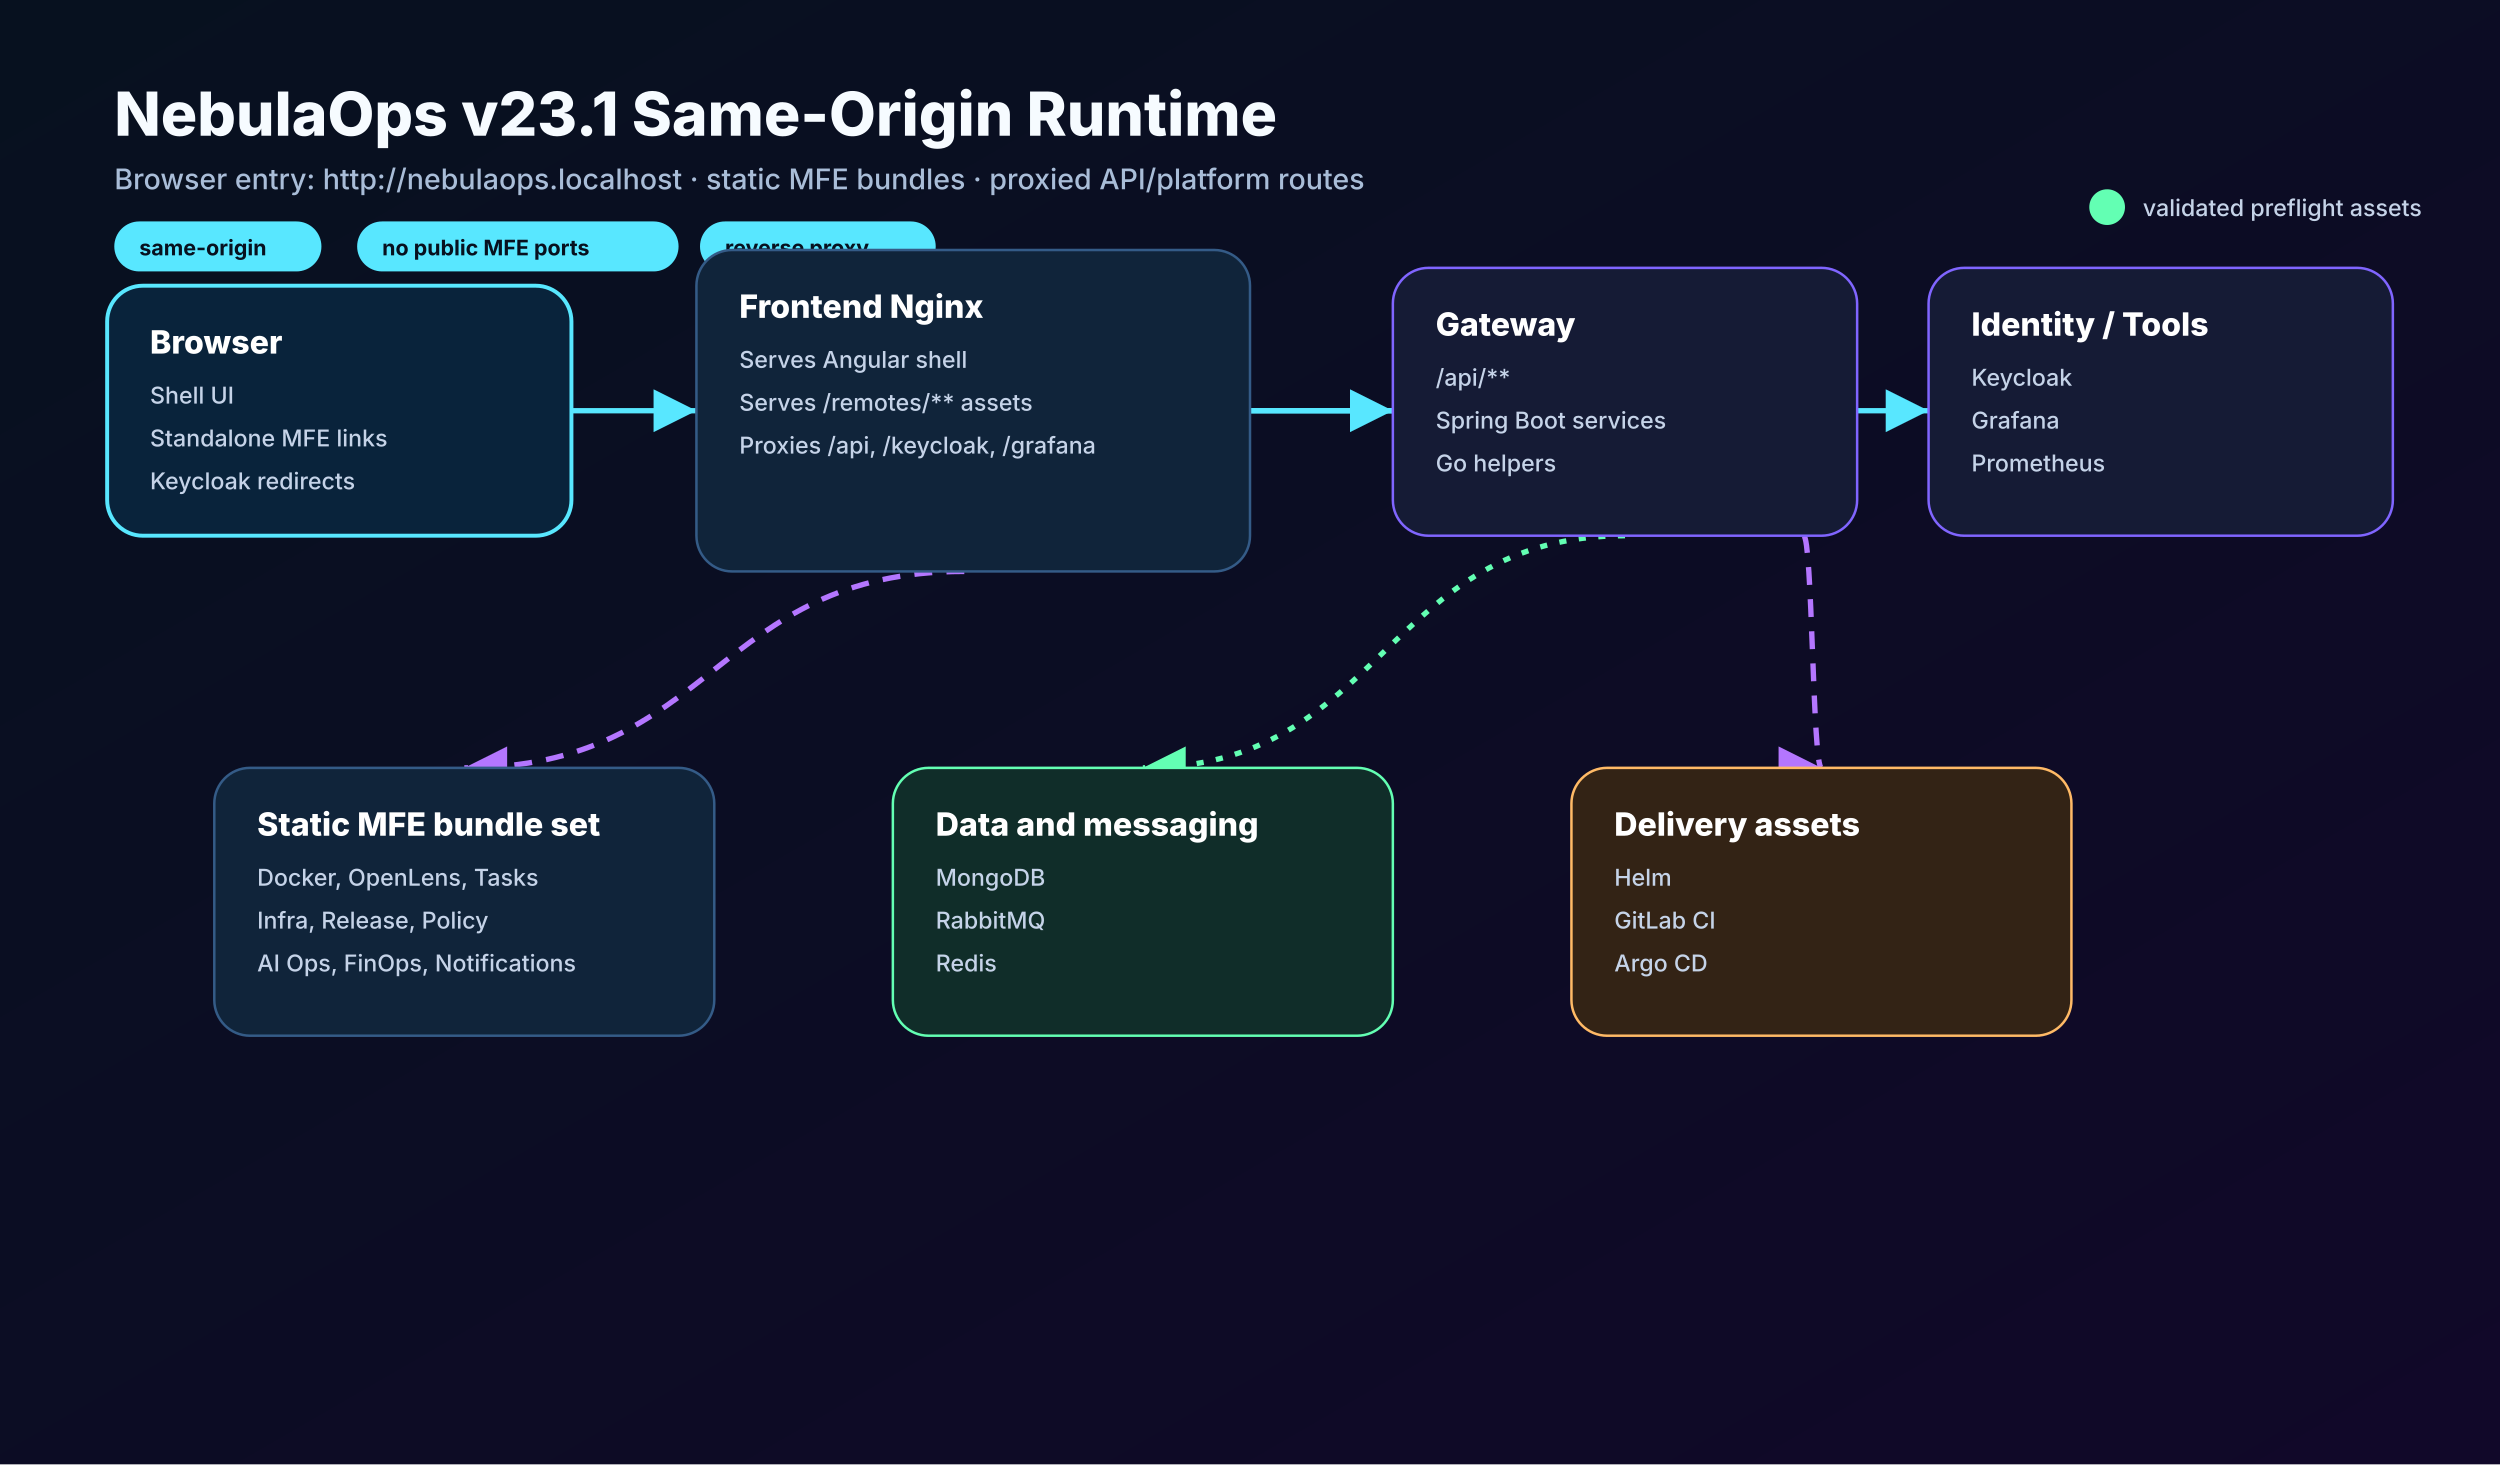
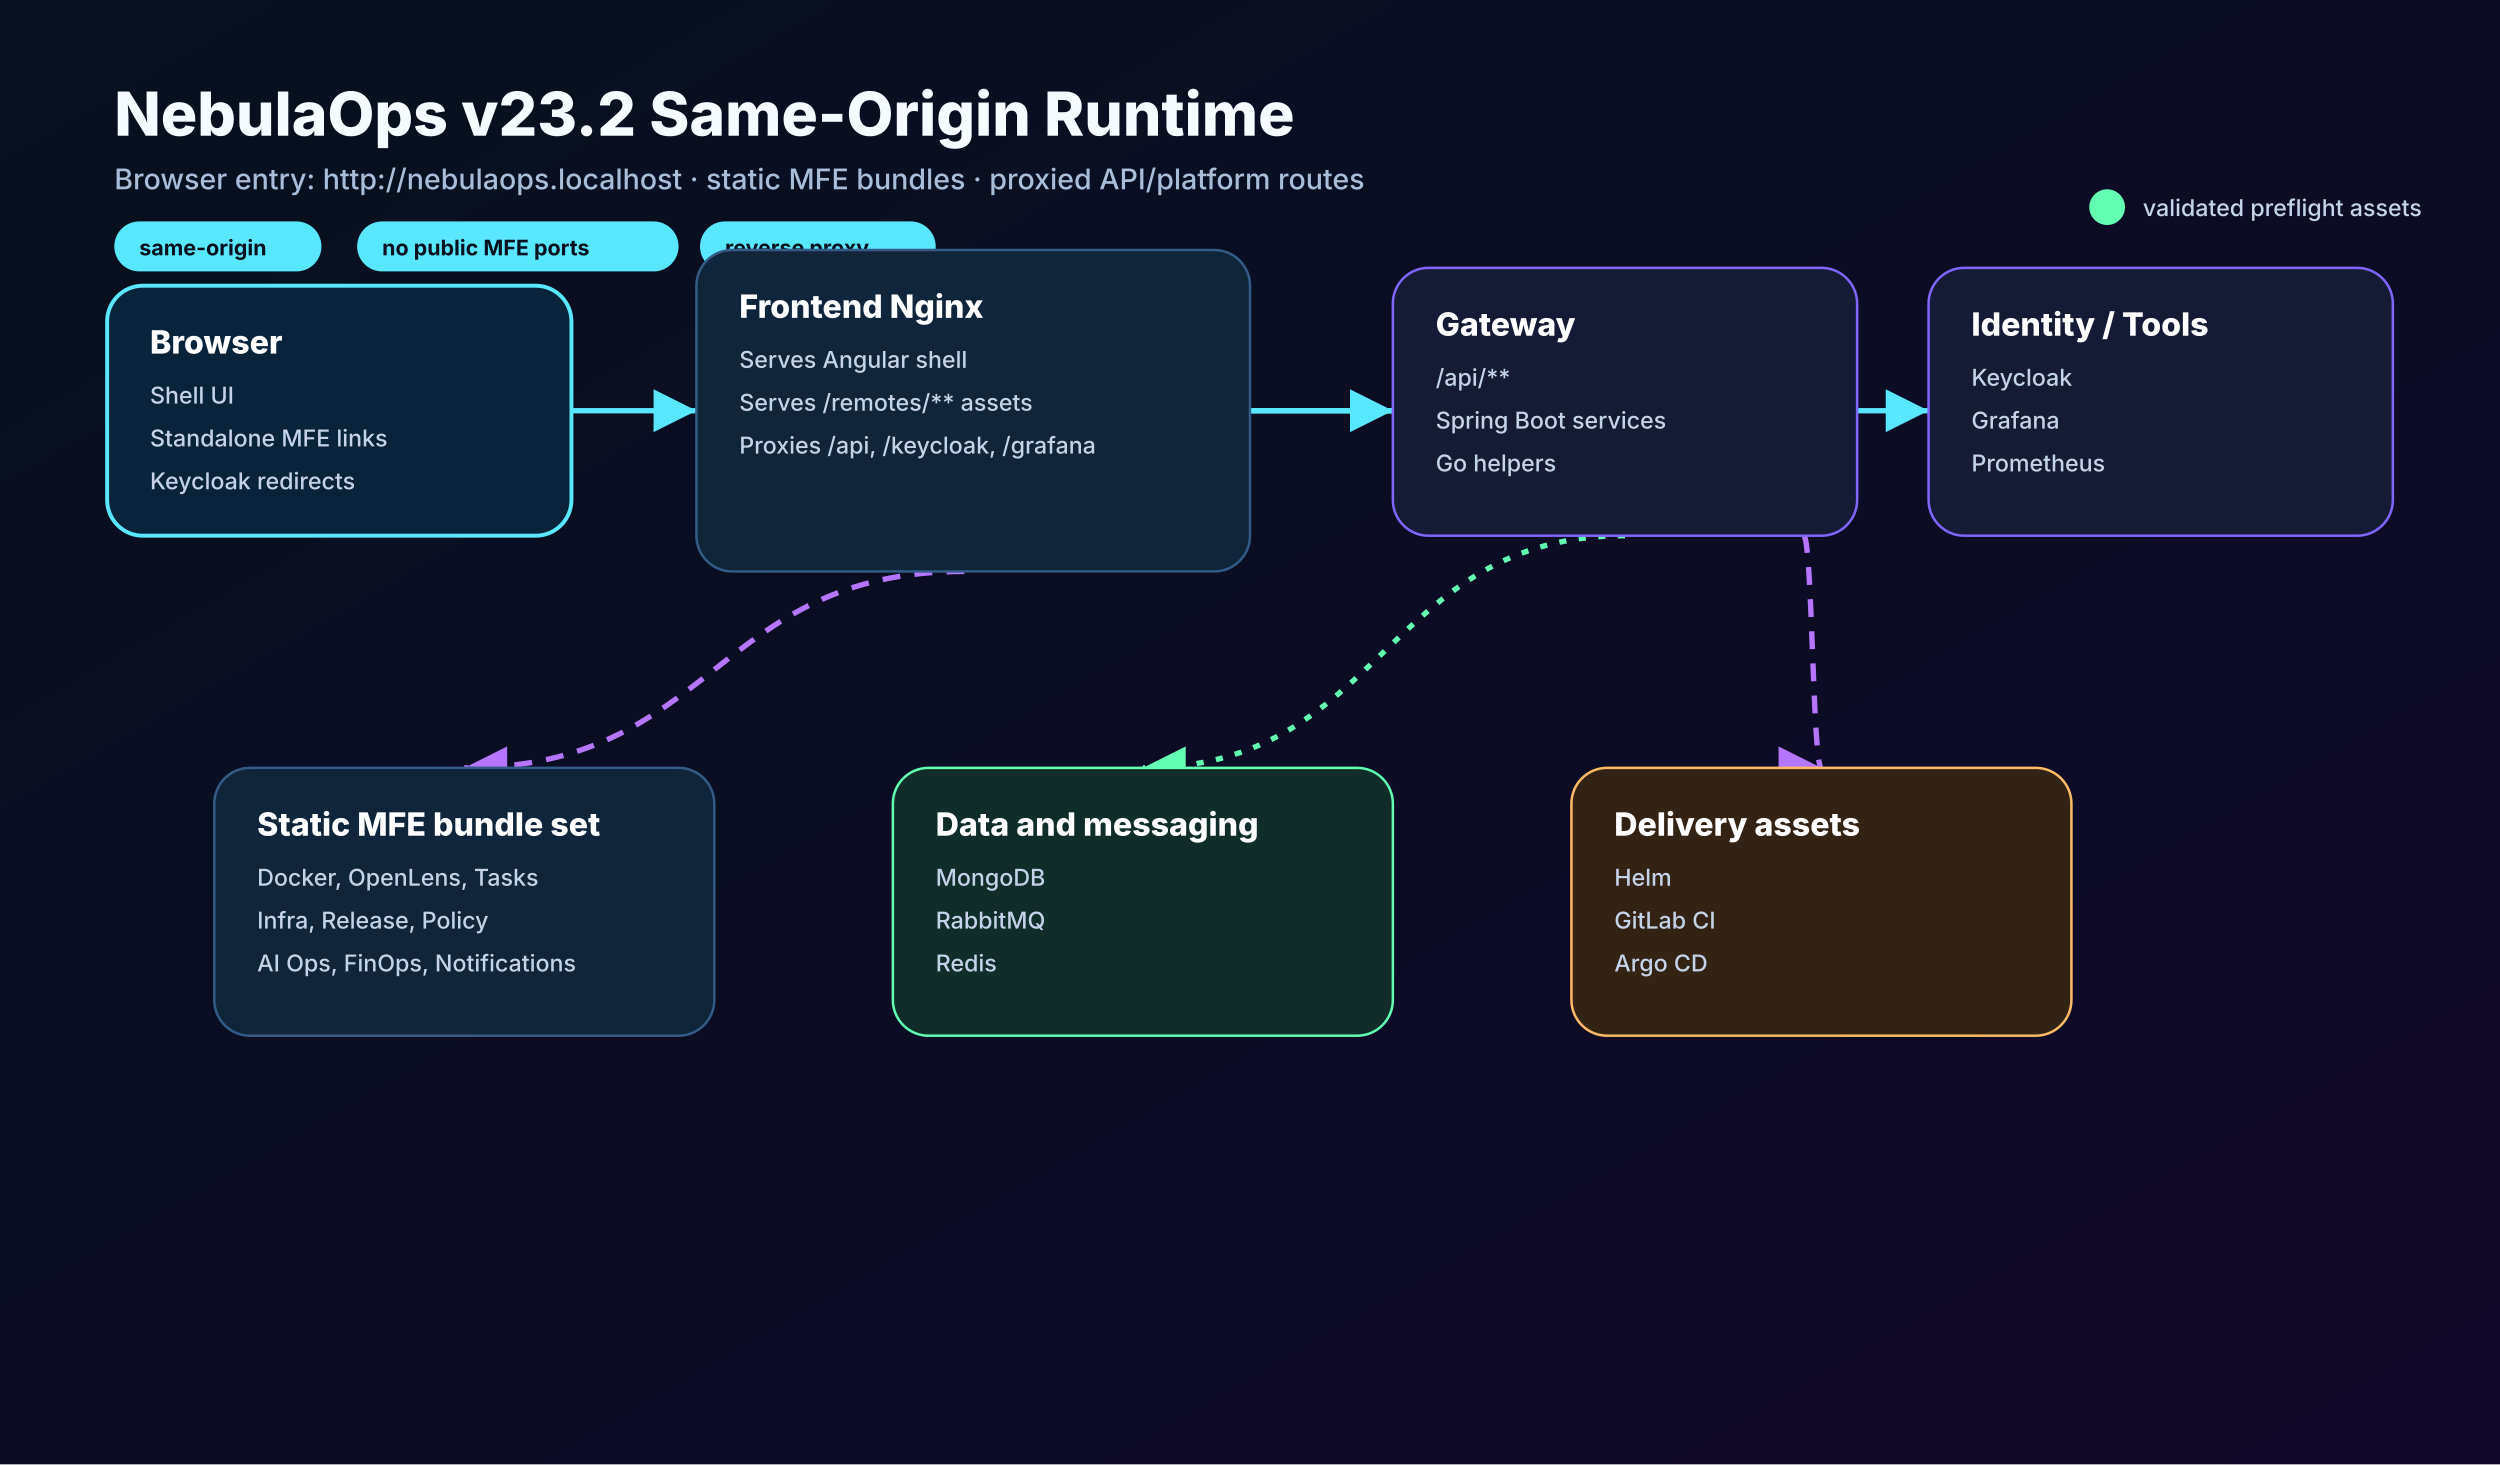
- <svg xmlns="http://www.w3.org/2000/svg" viewBox="0 0 1400 820" role="img" aria-label="NebulaOps v23.1 Same-Origin Runtime">
+ <svg xmlns="http://www.w3.org/2000/svg" viewBox="0 0 1400 820" role="img" aria-label="NebulaOps v23.2 Same-Origin Runtime">
  <defs>
    <linearGradient id="bg" x1="0" y1="0" x2="1" y2="1">
      <stop offset="0" stop-color="#07111f" />
      <stop offset="1" stop-color="#110829" />
    </linearGradient>
    <marker id="arrow" markerWidth="12" markerHeight="12" refX="10" refY="6" orient="auto">
      <path d="M2,2 L10,6 L2,10 Z" fill="#58e7ff" />
    </marker>
    <marker id="arrow2" markerWidth="12" markerHeight="12" refX="10" refY="6" orient="auto">
      <path d="M2,2 L10,6 L2,10 Z" fill="#b476ff" />
    </marker>
    <marker id="arrow3" markerWidth="12" markerHeight="12" refX="10" refY="6" orient="auto">
      <path d="M2,2 L10,6 L2,10 Z" fill="#63ffb3" />
    </marker>
    <style>
.title{font:800 34px Inter,Segoe UI,Arial;fill:#f6fbff}.sub{font:500 16px Inter,Segoe UI,Arial;fill:#a9bdd8}.label{font:800 18px Inter,Segoe UI,Arial;fill:#ffffff}.small{font:500 13px Inter,Segoe UI,Arial;fill:#c5d3e8}.chip{font:700 12px Inter,Segoe UI,Arial;fill:#07111f}.panel{fill:#10243a;stroke:#345b87;stroke-width:1.4}.core{fill:#09233b;stroke:#58e7ff;stroke-width:2.2}.soft{fill:#151b35;stroke:#8065ff;stroke-width:1.4}.data{fill:#102d29;stroke:#63ffb3;stroke-width:1.4}.warn{fill:#332315;stroke:#ffba66;stroke-width:1.4}.flow{fill:none;stroke:#58e7ff;stroke-width:3;marker-end:url(#arrow)}.dash{fill:none;stroke:#b476ff;stroke-width:3;stroke-dasharray:10 8;marker-end:url(#arrow2)}.metric{fill:none;stroke:#63ffb3;stroke-width:3;stroke-dasharray:4 7;marker-end:url(#arrow3)}.pulse{animation:pulse 2.8s ease-in-out infinite}@keyframes pulse{0%,100%{opacity:.6}50%{opacity:1}}
</style>
  </defs>
  <rect width="1400" height="820" fill="url(#bg)" />
-   <text x="64" y="76" class="title">NebulaOps v23.1 Same-Origin Runtime</text>
+   <text x="64" y="76" class="title">NebulaOps v23.2 Same-Origin Runtime</text>
  <text x="64" y="106" class="sub">Browser entry: http://nebulaops.localhost · static MFE bundles · proxied API/platform routes</text>
  <rect x="64" y="124" width="116" height="28" rx="14" fill="#58e7ff" />
  <text x="78" y="143" class="chip">same-origin</text>
  <rect x="200" y="124" width="180" height="28" rx="14" fill="#58e7ff" />
  <text x="214" y="143" class="chip">no public MFE ports</text>
  <rect x="392" y="124" width="132" height="28" rx="14" fill="#58e7ff" />
  <text x="406" y="143" class="chip">reverse proxy</text>
  <path d="M320 230 C 355 230, 355 230, 390 230" class="flow" />
  <path d="M700 230 C 740 230, 740 230, 780 230" class="flow" />
  <path d="M700 230 C 890 230, 890 230, 1080 230" class="flow" />
  <path d="M540 320 C 400 320, 400 430, 260 430" class="dash" />
  <path d="M910 300 C 775 300, 775 430, 640 430" class="metric" />
  <path d="M1010 300 C 1015 300, 1015 430, 1020 430" class="dash" />
  <rect x="60" y="160" width="260" height="140" rx="20" class="core" />
  <text x="84" y="198" class="label">Browser</text>
  <text x="84" y="226" class="small">Shell UI</text>
  <text x="84" y="250" class="small">Standalone MFE links</text>
  <text x="84" y="274" class="small">Keycloak redirects</text>
  <rect x="390" y="140" width="310" height="180" rx="20" class="panel" />
  <text x="414" y="178" class="label">Frontend Nginx</text>
  <text x="414" y="206" class="small">Serves Angular shell</text>
  <text x="414" y="230" class="small">Serves /remotes/** assets</text>
  <text x="414" y="254" class="small">Proxies /api, /keycloak, /grafana</text>
  <rect x="780" y="150" width="260" height="150" rx="20" class="soft" />
  <text x="804" y="188" class="label">Gateway</text>
  <text x="804" y="216" class="small">/api/**</text>
  <text x="804" y="240" class="small">Spring Boot services</text>
  <text x="804" y="264" class="small">Go helpers</text>
  <rect x="1080" y="150" width="260" height="150" rx="20" class="soft" />
  <text x="1104" y="188" class="label">Identity / Tools</text>
  <text x="1104" y="216" class="small">Keycloak</text>
  <text x="1104" y="240" class="small">Grafana</text>
  <text x="1104" y="264" class="small">Prometheus</text>
  <rect x="120" y="430" width="280" height="150" rx="20" class="panel" />
  <text x="144" y="468" class="label">Static MFE bundle set</text>
  <text x="144" y="496" class="small">Docker, OpenLens, Tasks</text>
  <text x="144" y="520" class="small">Infra, Release, Policy</text>
  <text x="144" y="544" class="small">AI Ops, FinOps, Notifications</text>
  <rect x="500" y="430" width="280" height="150" rx="20" class="data" />
  <text x="524" y="468" class="label">Data and messaging</text>
  <text x="524" y="496" class="small">MongoDB</text>
  <text x="524" y="520" class="small">RabbitMQ</text>
  <text x="524" y="544" class="small">Redis</text>
  <rect x="880" y="430" width="280" height="150" rx="20" class="warn" />
  <text x="904" y="468" class="label">Delivery assets</text>
  <text x="904" y="496" class="small">Helm</text>
  <text x="904" y="520" class="small">GitLab CI</text>
  <text x="904" y="544" class="small">Argo CD</text>
  <circle cx="1180" cy="116" r="10" fill="#63ffb3" class="pulse" />
  <text x="1200" y="121" class="small">validated preflight assets</text>
</svg>
